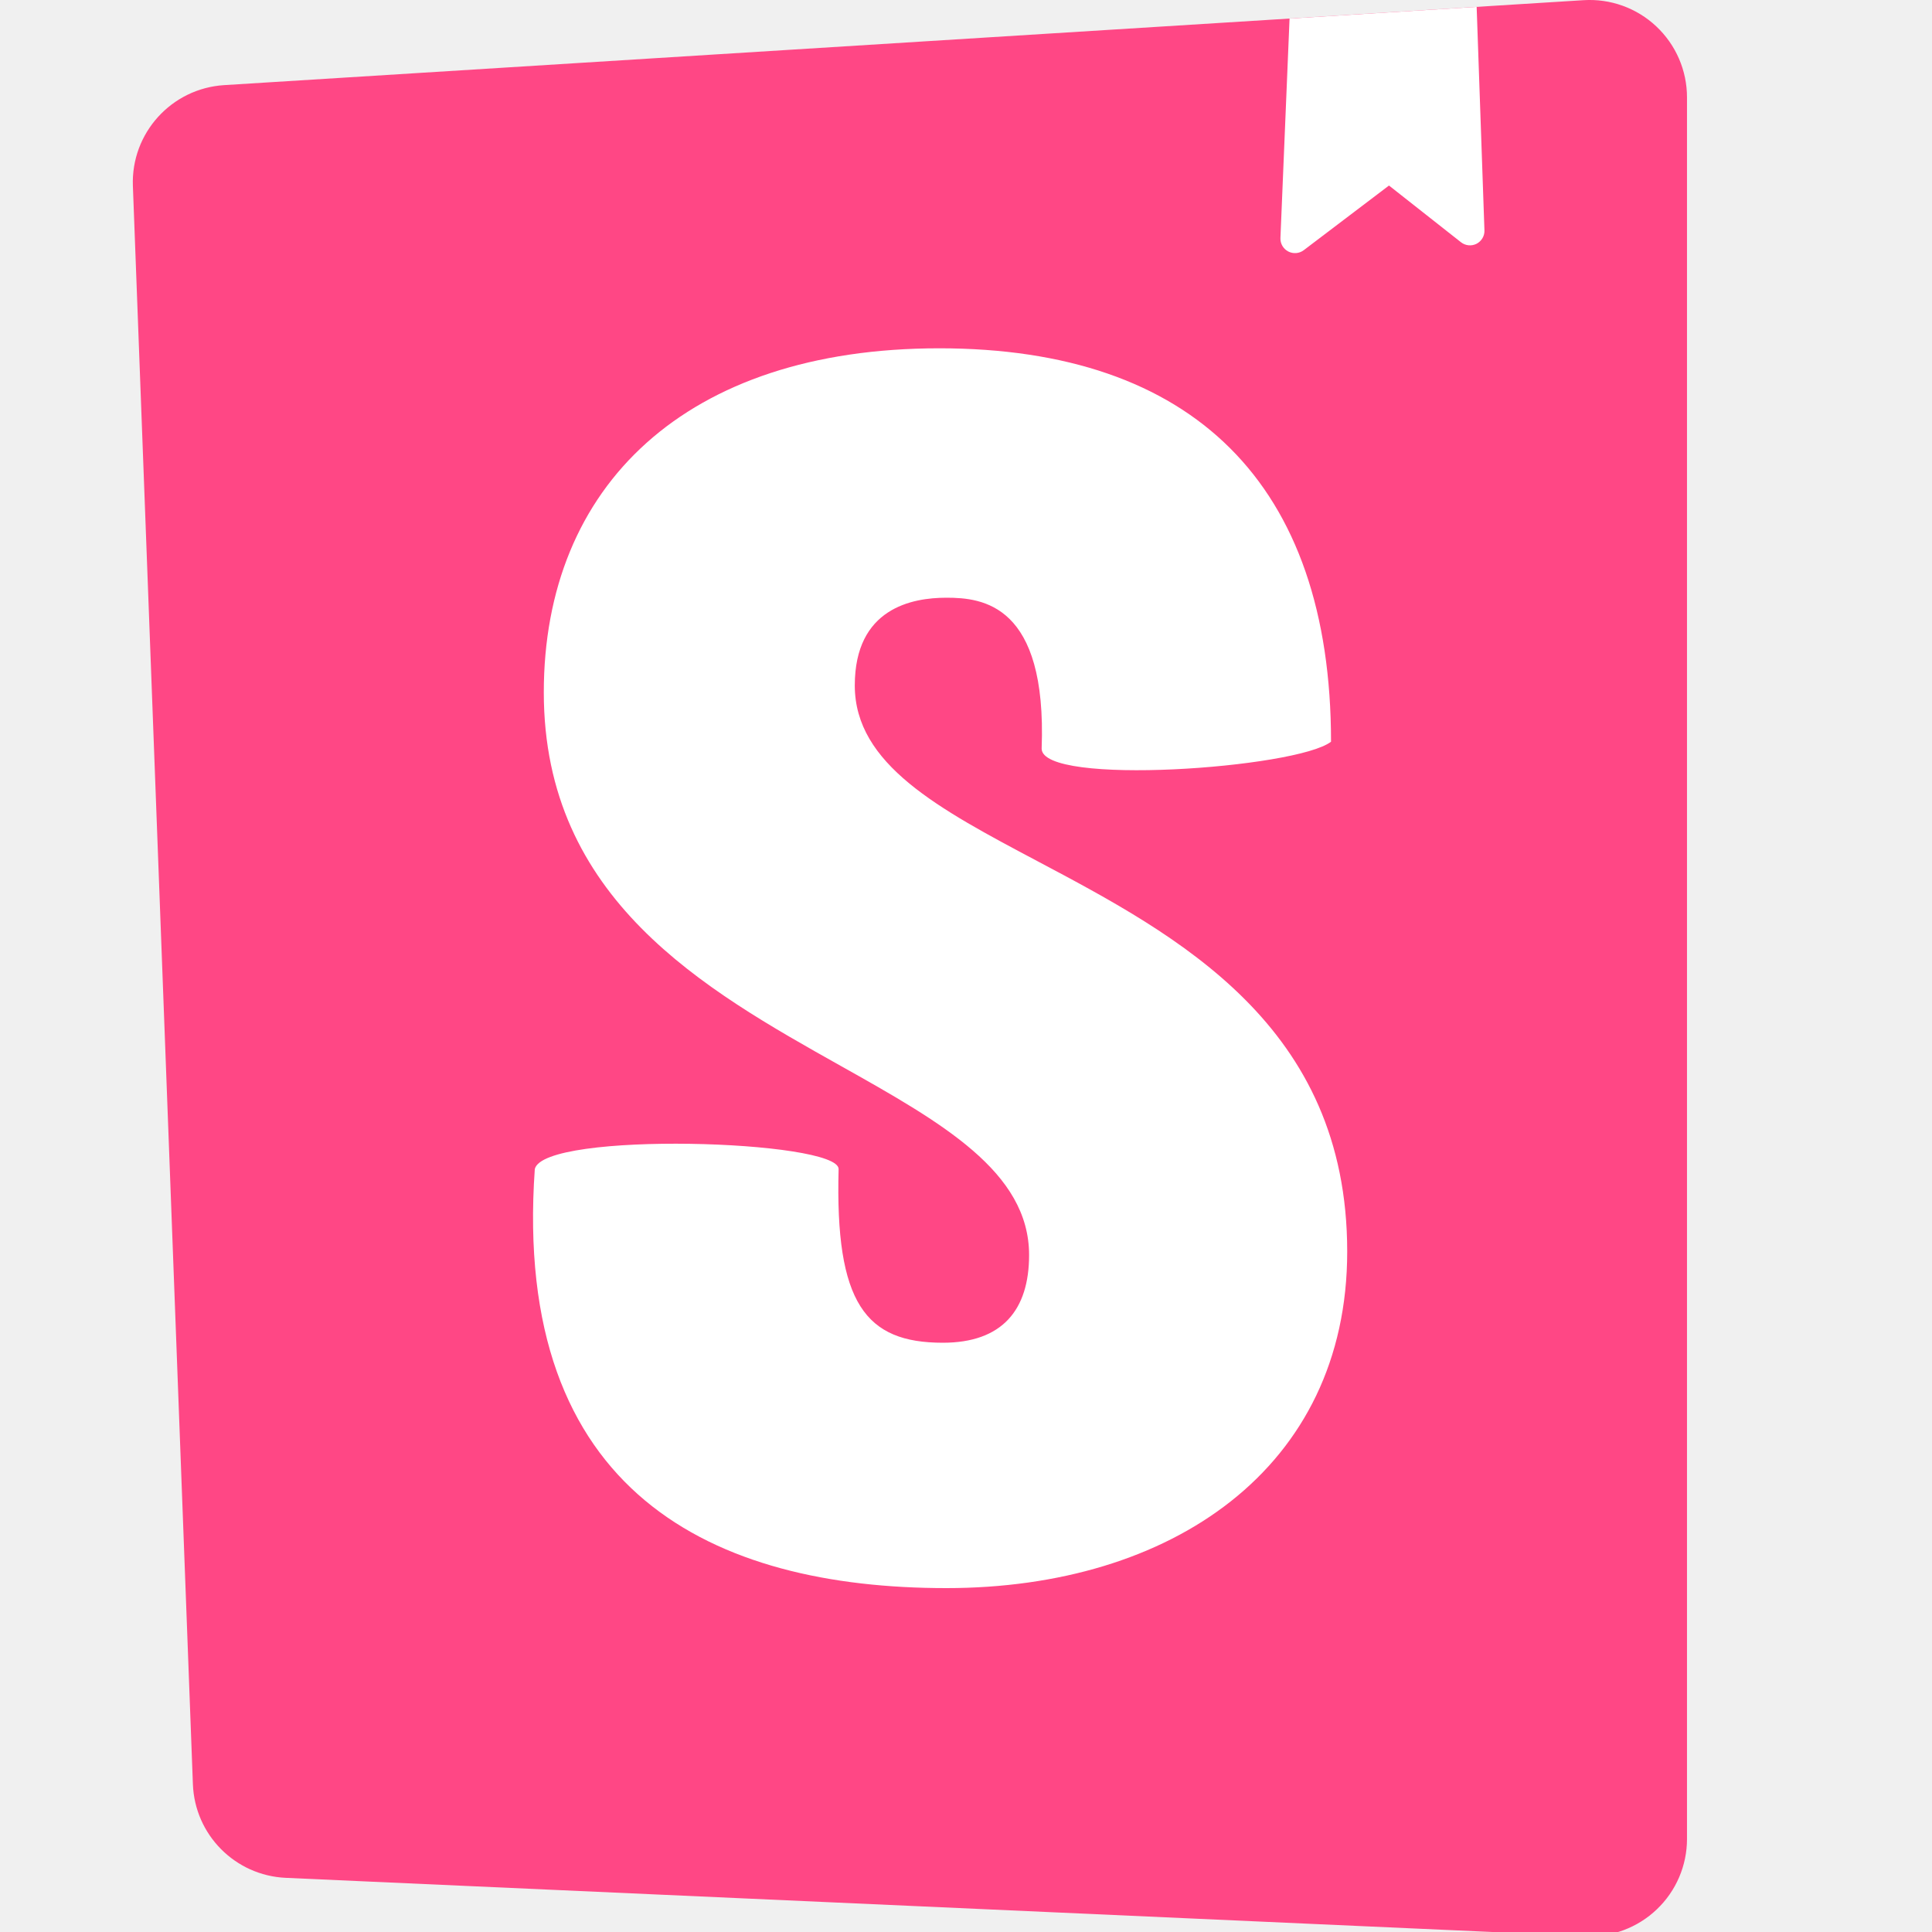
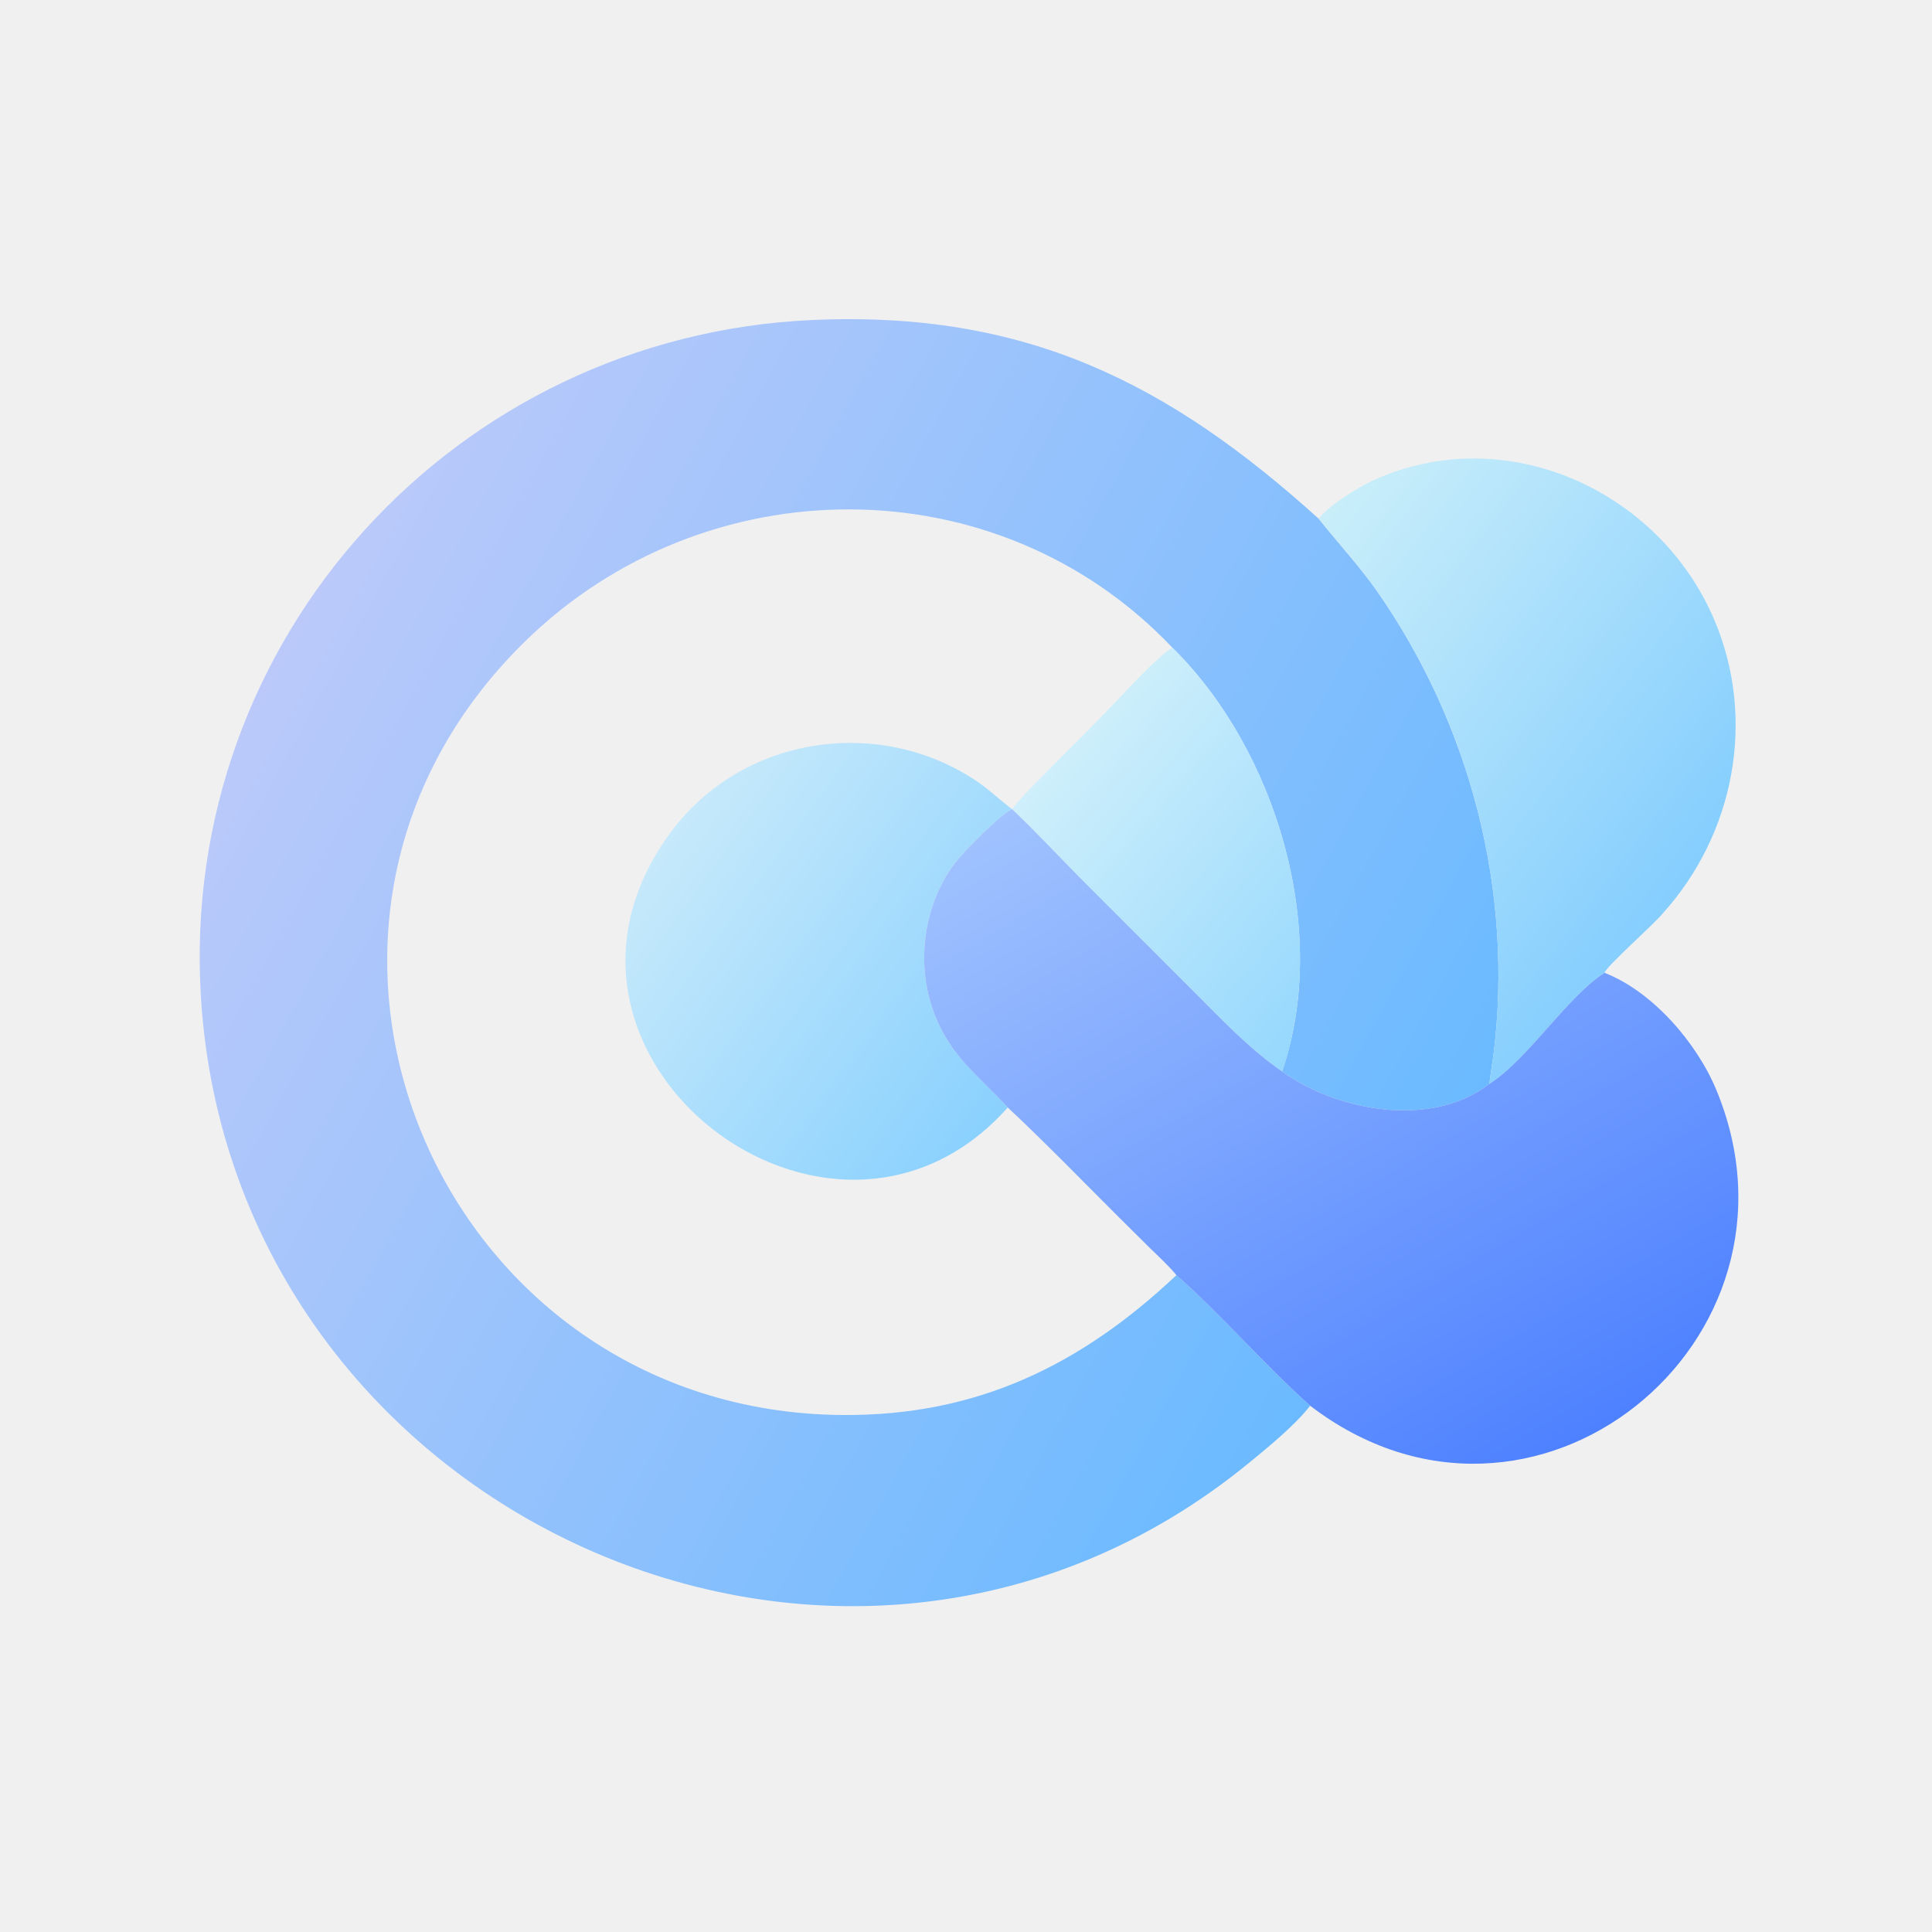
- <svg xmlns="http://www.w3.org/2000/svg" width="32" height="32" viewBox="0 0 32 32">
-   <g fill="none" fill-rule="evenodd">
-     <path fill="#FF4785" fill-rule="nonzero" d="M3.195,29.552 L2.201,3.08 C2.168,2.206 2.839,1.465 3.712,1.41 L26.229,0.003 C26.673,-0.025 27.109,0.132 27.433,0.437 C27.758,0.742 27.942,1.167 27.942,1.613 L27.942,30.459 C27.942,30.899 27.762,31.32 27.443,31.624 C27.125,31.928 26.697,32.089 26.257,32.069 L4.734,31.103 C3.895,31.065 3.226,30.391 3.195,29.552 L3.195,29.552 Z" />
-     <path fill="#FFF" d="M24.458,0.114 L21.359,0.308 L21.208,3.942 C21.204,4.035 21.255,4.122 21.337,4.165 C21.42,4.208 21.52,4.2 21.594,4.144 L23.006,3.073 L24.198,4.012 C24.272,4.07 24.372,4.08 24.456,4.038 C24.539,3.995 24.591,3.908 24.587,3.815 L24.458,0.114 L24.458,0.114 Z M22.046,12.285 C21.479,12.726 17.253,13.027 17.253,12.399 C17.343,10.005 16.271,9.9 15.676,9.9 C15.11,9.9 14.158,10.071 14.158,11.354 C14.158,12.661 15.55,13.398 17.184,14.264 C19.505,15.494 22.314,16.983 22.314,20.73 C22.314,24.32 19.397,26.304 15.676,26.304 C11.835,26.304 8.479,24.75 8.858,19.363 C9.007,18.731 13.89,18.881 13.89,19.363 C13.83,21.586 14.336,22.24 15.616,22.24 C16.599,22.24 17.045,21.698 17.045,20.787 C17.045,19.407 15.595,18.592 13.926,17.655 C11.667,16.387 9.007,14.894 9.007,11.468 C9.007,8.048 11.359,5.769 15.557,5.769 C19.754,5.769 22.046,8.013 22.046,12.285 L22.046,12.285 Z" />
-   </g>
+ <svg xmlns="http://www.w3.org/2000/svg" width="16" height="16" viewBox="0 0 16 16">
+   <defs>
+     <linearGradient id="gradient_0" gradientUnits="userSpaceOnUse" x1="368.259" y1="333.798" x2="74.446" y2="172.19">
+       <stop offset="0" stop-color="#6BBAFF" />
+       <stop offset="1" stop-color="#BAC9FA" />
+     </linearGradient>
+   </defs>
+   <path fill="url(#gradient_0)" transform="scale(0.03125 0.03125)" d="M347.207 372.531C343.19 377.717 335.979 383.597 330.903 387.754C223.717 475.453 61.638 401.308 53.24 264.162C47.428 169.255 120.706 89.037 215.338 84.802C271.644 82.282 309.573 101.384 349.5 137.495C354.375 143.643 360.406 150.191 364.788 156.452C389.703 192.049 401.179 236.227 395.8 279.426C395.624 280.835 394.746 286.134 394.759 287.196C379.471 299.077 354.578 294.585 339.758 283.946C352.612 246.601 338.23 198.834 310.74 171.684C264.474 122.854 186.835 123.214 139.044 170.075C61.465 246.147 116.318 374.269 223.341 374.992C258.789 375.232 286.32 361.907 311.768 337.931C323.894 348.636 334.86 361.495 347.207 372.531Z" />
+   <defs>
+     <linearGradient id="gradient_1" gradientUnits="userSpaceOnUse" x1="445.322" y1="235.248" x2="337.998" y2="153.688">
+       <stop offset="0" stop-color="#85CEFE" />
+       <stop offset="1" stop-color="#C9EEFA" />
+     </linearGradient>
+   </defs>
+   <path fill="url(#gradient_1)" transform="scale(0.03125 0.03125)" d="M349.5 137.495C351.857 134.071 360.093 129.055 363.933 127.301C398.822 111.36 439.737 129.77 454.368 164.403C465.493 190.738 459.571 221.087 440.667 242.042C438.467 244.805 425.857 255.908 425.217 257.805C415.311 264.125 405.027 280.61 394.759 287.196C394.746 286.134 395.624 280.835 395.8 279.426C401.179 236.227 389.703 192.049 364.788 156.452C360.406 150.191 354.375 143.643 349.5 137.495Z" />
+   <defs>
+     <linearGradient id="gradient_2" gradientUnits="userSpaceOnUse" x1="360.52" y1="257.896" x2="285.229" y2="194.853">
+       <stop offset="0" stop-color="#96D8FD" />
+       <stop offset="1" stop-color="#CEEFFB" />
+     </linearGradient>
+   </defs>
+   <path fill="url(#gradient_2)" transform="scale(0.03125 0.03125)" d="M310.74 171.684C338.23 198.834 352.612 246.601 339.758 283.946C330.523 277.532 323.492 269.809 315.549 261.949L286.072 232.478C280.45 226.775 273.976 219.861 268.224 214.446L268.224 214.446C270.184 211.793 274.959 206.95 277.299 204.577L291.082 190.768C294.495 187.361 307.587 172.833 310.74 171.684Z" />
+   <defs>
+     <linearGradient id="gradient_3" gradientUnits="userSpaceOnUse" x1="270.508" y1="287.289" x2="178.329" y2="220.391">
+       <stop offset="0" stop-color="#8AD1FE" />
+       <stop offset="1" stop-color="#C6E9FB" />
+     </linearGradient>
+   </defs>
+   <path fill="url(#gradient_3)" transform="scale(0.03125 0.03125)" d="M267.064 293.494C220.298 346.127 134.181 279.757 177.669 220.673C196.37 195.264 232.211 189.568 258.339 206.684C262.01 209.084 264.796 211.905 268.224 214.446L268.224 214.446C265.417 215.458 255.354 225.72 253.172 228.574C244.886 239.415 242.703 254.848 247.235 267.64C251.544 279.8 258.953 284.65 267.064 293.494Z" />
+   <defs>
+     <linearGradient id="gradient_4" gradientUnits="userSpaceOnUse" x1="413.965" y1="384.376" x2="301.066" y2="194.99">
+       <stop offset="0" stop-color="#4E81FF" />
+       <stop offset="1" stop-color="#A0C2FE" />
+     </linearGradient>
+   </defs>
+   <path fill="url(#gradient_4)" transform="scale(0.03125 0.03125)" d="M267.064 293.494C258.953 284.65 251.544 279.8 247.235 267.64C242.703 254.848 244.886 239.415 253.172 228.574C255.354 225.72 265.417 215.458 268.224 214.446C273.976 219.861 280.45 226.775 286.072 232.478L315.549 261.949C323.492 269.809 330.523 277.532 339.758 283.946C354.578 294.585 379.471 299.077 394.759 287.196C405.027 280.61 415.311 264.125 425.217 257.805C437.934 262.741 449.661 276.33 454.845 288.839C482.494 355.552 406.103 417.643 347.207 372.531C334.86 361.495 323.894 348.636 311.768 337.931C309.803 335.528 306.952 332.899 304.715 330.721L296.17 322.241C286.788 312.876 276.715 302.518 267.064 293.494Z" />
</svg>
